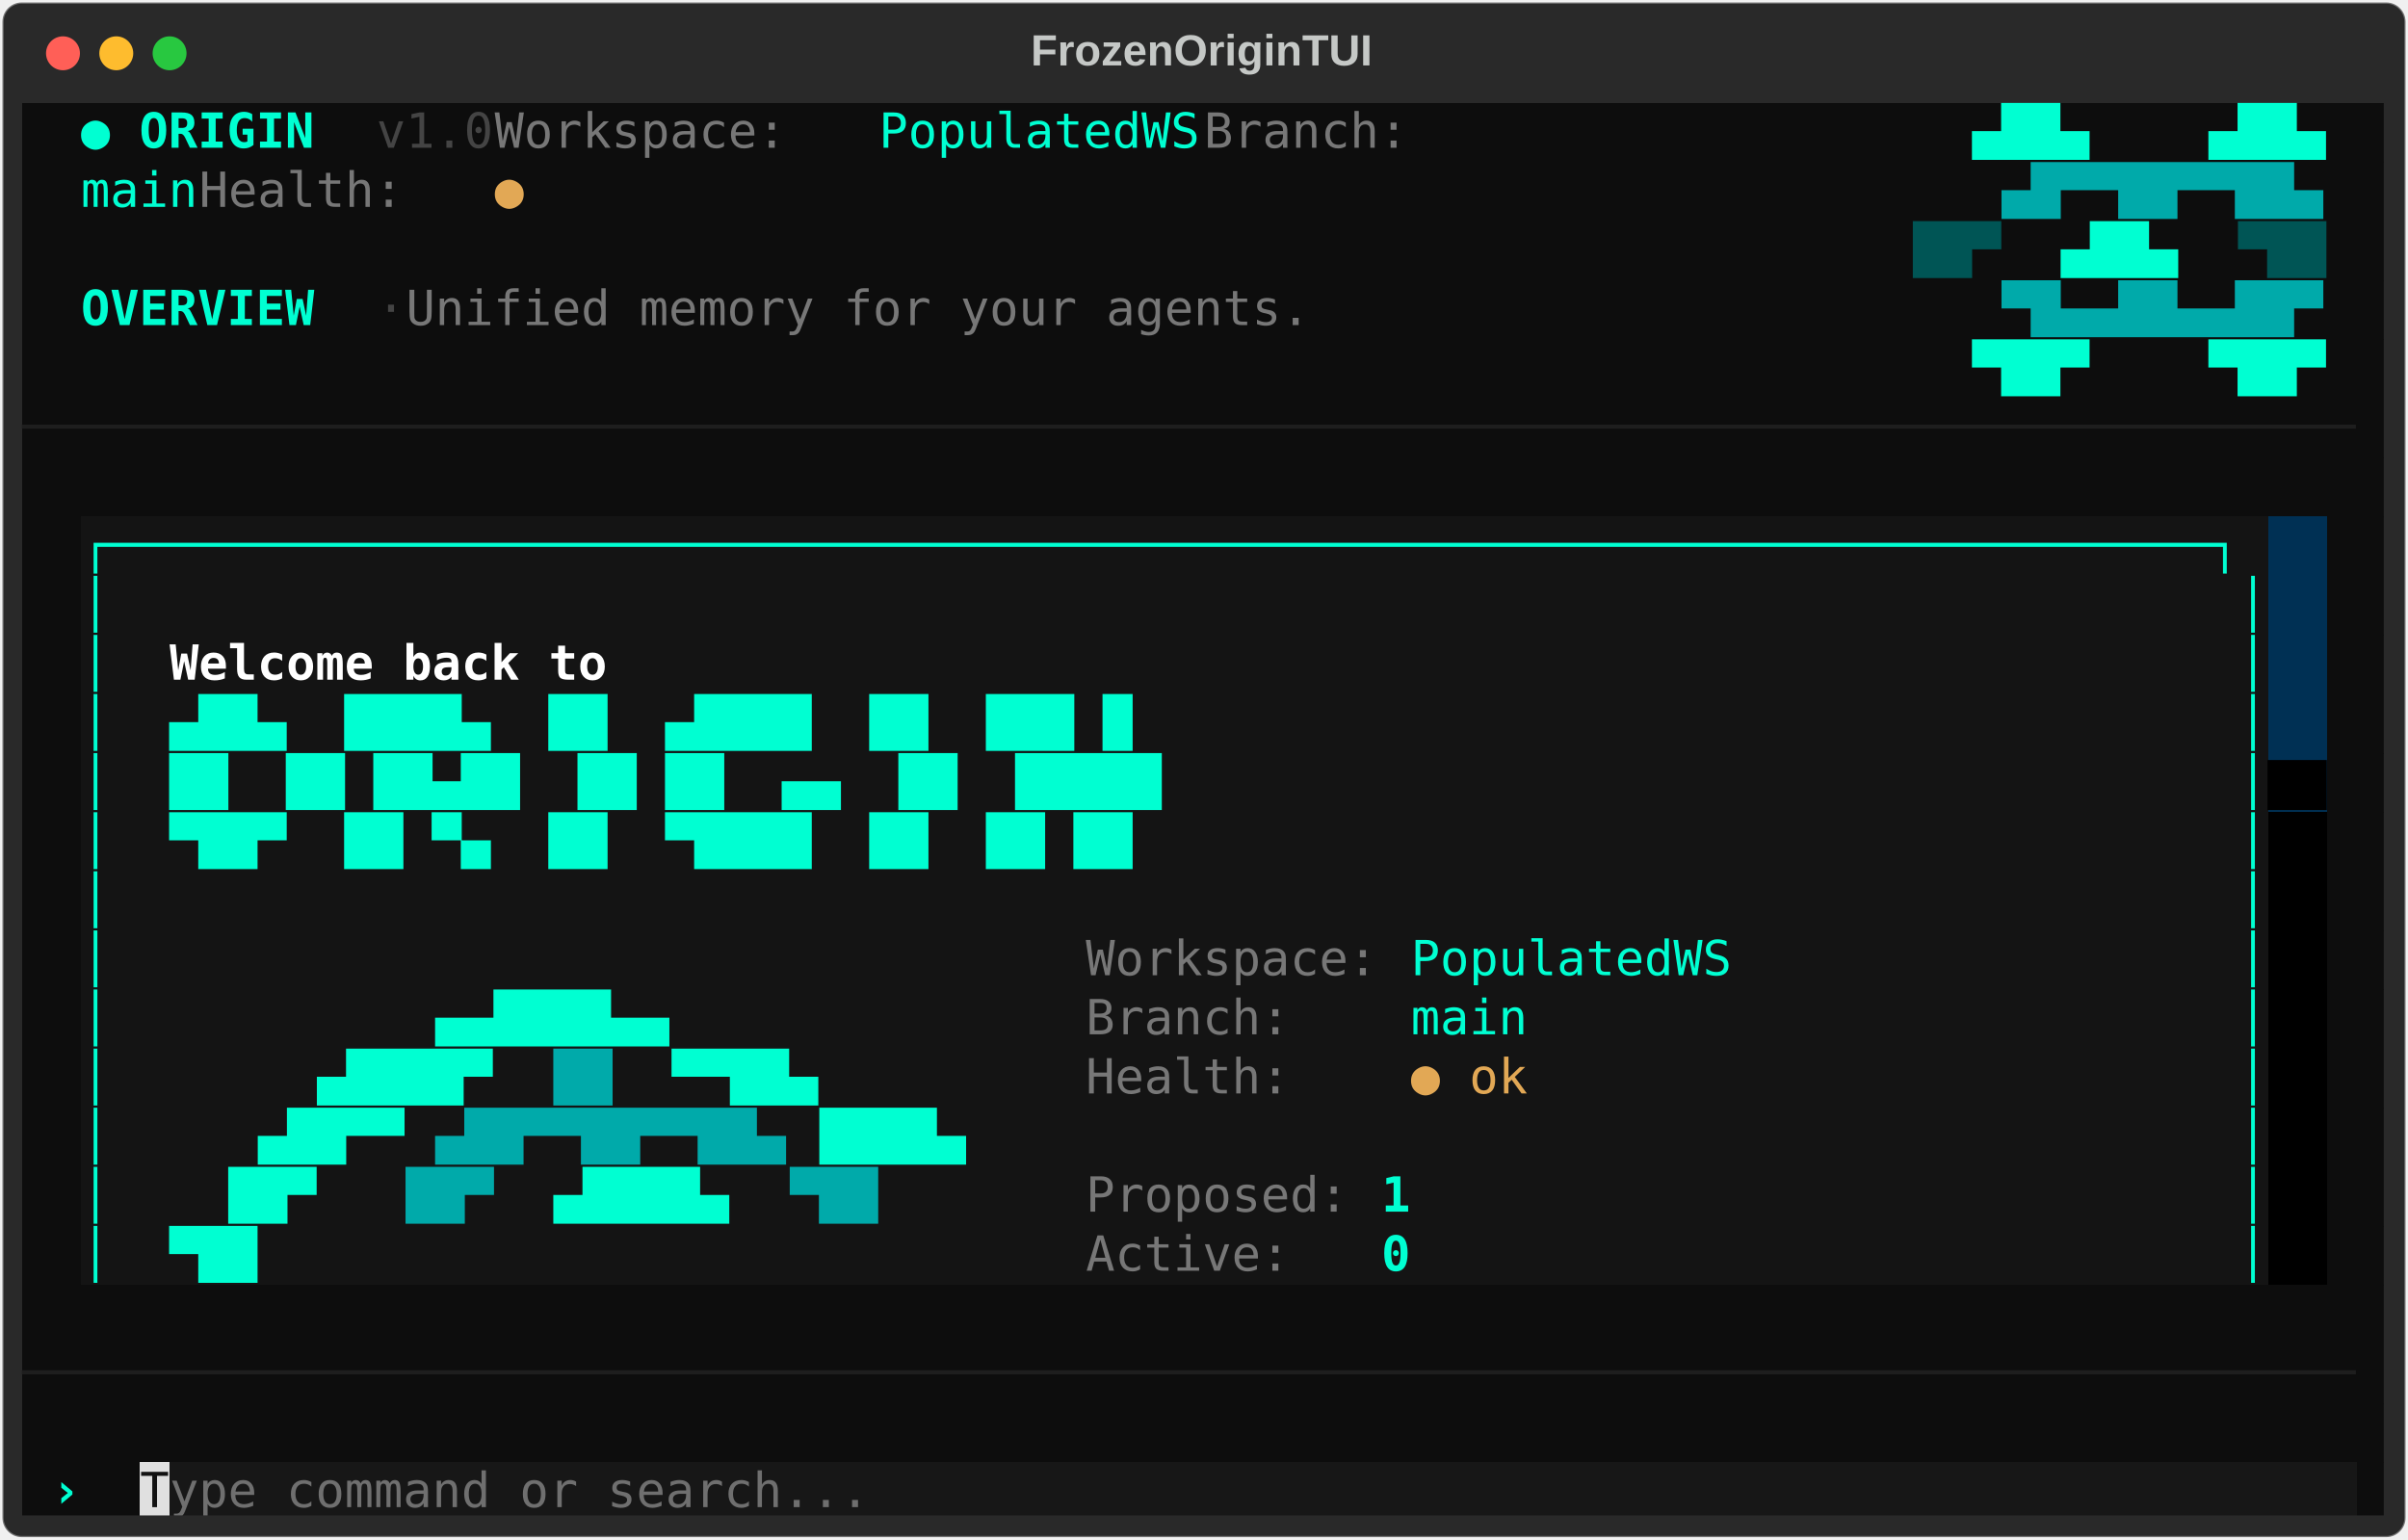
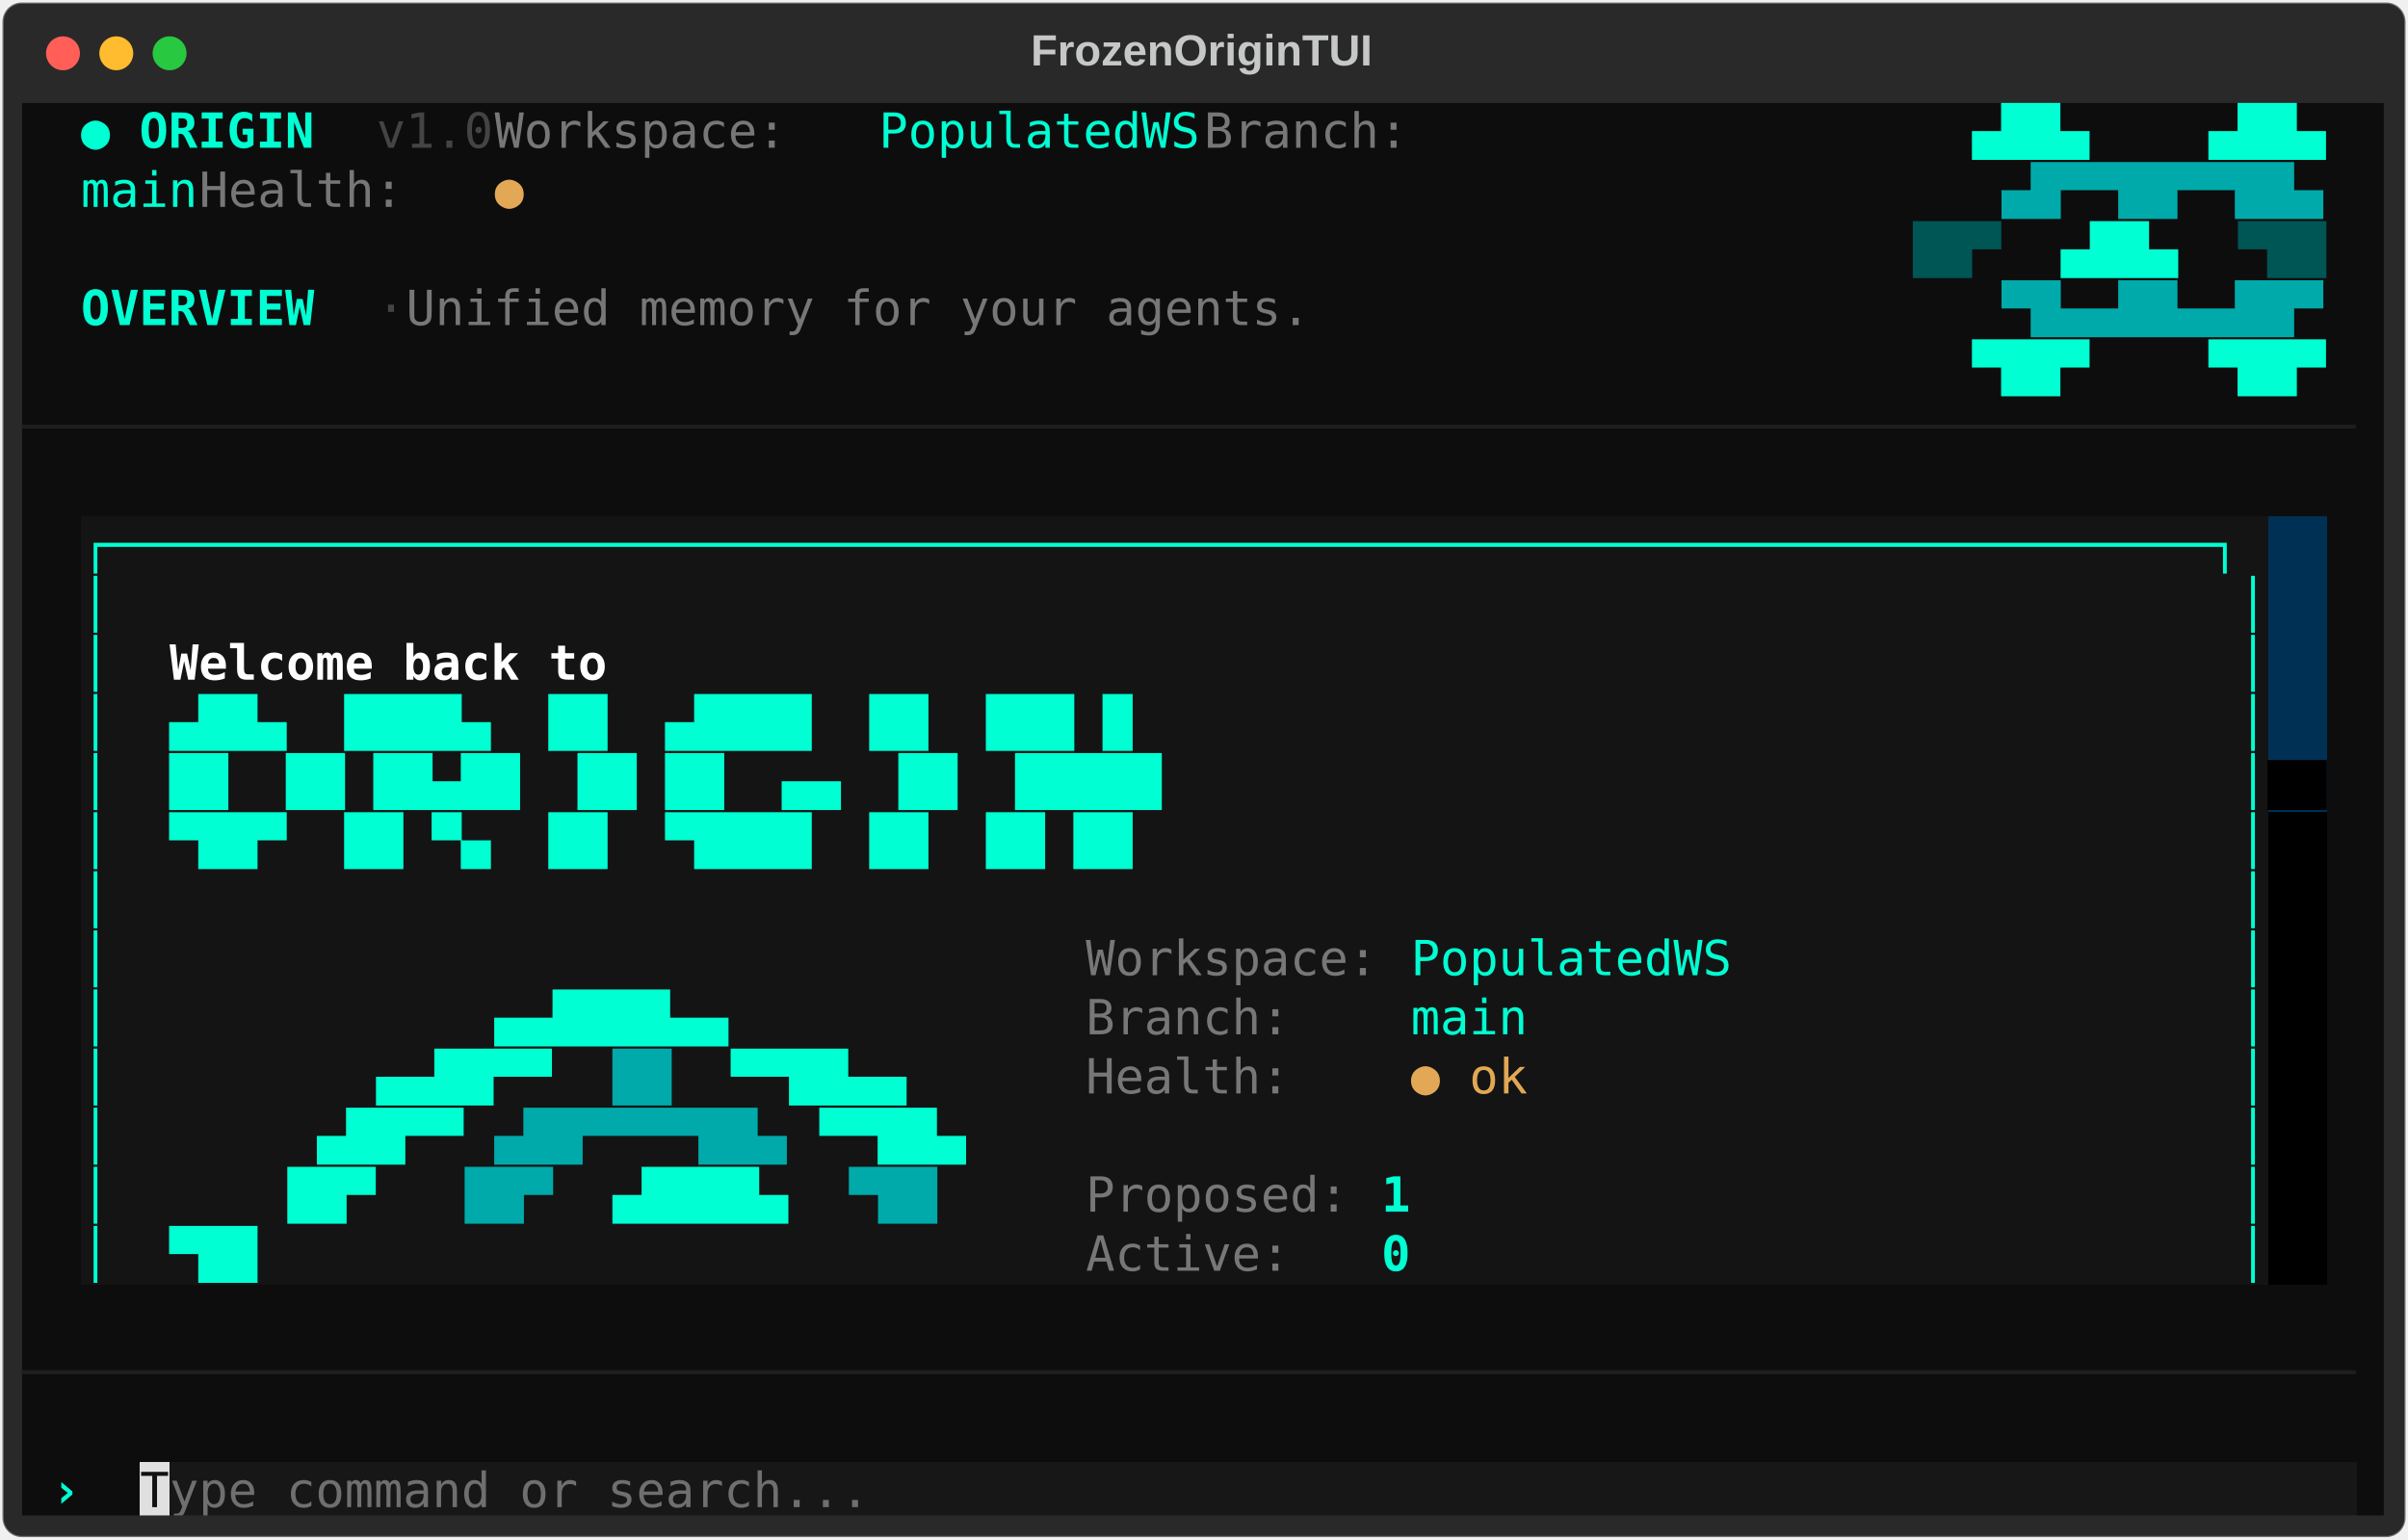
<svg xmlns="http://www.w3.org/2000/svg" class="rich-terminal" viewBox="0 0 994 635.6">
  <style>

    @font-face {
        font-family: "Fira Code";
        src: local("FiraCode-Regular"),
                url("https://cdnjs.cloudflare.com/ajax/libs/firacode/6.2.0/woff2/FiraCode-Regular.woff2") format("woff2"),
                url("https://cdnjs.cloudflare.com/ajax/libs/firacode/6.2.0/woff/FiraCode-Regular.woff") format("woff");
        font-style: normal;
        font-weight: 400;
    }
    @font-face {
        font-family: "Fira Code";
        src: local("FiraCode-Bold"),
                url("https://cdnjs.cloudflare.com/ajax/libs/firacode/6.2.0/woff2/FiraCode-Bold.woff2") format("woff2"),
                url("https://cdnjs.cloudflare.com/ajax/libs/firacode/6.2.0/woff/FiraCode-Bold.woff") format("woff");
        font-style: bold;
        font-weight: 700;
    }

    .terminal-matrix {
        font-family: Fira Code, monospace;
        font-size: 20px;
        line-height: 24.4px;
        font-variant-east-asian: full-width;
    }

    .terminal-title {
        font-size: 18px;
        font-weight: bold;
        font-family: arial;
    }

    .terminal-r1 { fill: #c5c8c6 }
.terminal-r2 { fill: #00ffd2;font-weight: bold }
.terminal-r3 { fill: #777777 }
.terminal-r4 { fill: #444444 }
.terminal-r5 { fill: #00ffd2 }
.terminal-r6 { fill: #e2a855 }
.terminal-r7 { fill: #00aaaa }
.terminal-r8 { fill: #005555 }
.terminal-r9 { fill: #1e1e1e }
.terminal-r10 { fill: #0d0d0d }
.terminal-r11 { fill: #ffffff;font-weight: bold }
.terminal-r12 { fill: #000000 }
.terminal-r13 { fill: #e0e0e0 }
.terminal-r14 { fill: #121212 }
.terminal-r15 { fill: #6f6f6f }
.terminal-r16 { fill: #ffffff }
    </style>
  <defs>
    <clipPath id="terminal-clip-terminal">
      <rect x="0" y="0" width="975.0" height="584.6" />
    </clipPath>
    <clipPath id="terminal-line-0">
      <rect x="0" y="1.5" width="976" height="24.65" />
    </clipPath>
    <clipPath id="terminal-line-1">
      <rect x="0" y="25.9" width="976" height="24.65" />
    </clipPath>
    <clipPath id="terminal-line-2">
      <rect x="0" y="50.3" width="976" height="24.65" />
    </clipPath>
    <clipPath id="terminal-line-3">
      <rect x="0" y="74.7" width="976" height="24.65" />
    </clipPath>
    <clipPath id="terminal-line-4">
      <rect x="0" y="99.1" width="976" height="24.65" />
    </clipPath>
    <clipPath id="terminal-line-5">
      <rect x="0" y="123.5" width="976" height="24.65" />
    </clipPath>
    <clipPath id="terminal-line-6">
      <rect x="0" y="147.9" width="976" height="24.65" />
    </clipPath>
    <clipPath id="terminal-line-7">
      <rect x="0" y="172.3" width="976" height="24.65" />
    </clipPath>
    <clipPath id="terminal-line-8">
      <rect x="0" y="196.7" width="976" height="24.65" />
    </clipPath>
    <clipPath id="terminal-line-9">
      <rect x="0" y="221.1" width="976" height="24.65" />
    </clipPath>
    <clipPath id="terminal-line-10">
      <rect x="0" y="245.5" width="976" height="24.65" />
    </clipPath>
    <clipPath id="terminal-line-11">
      <rect x="0" y="269.9" width="976" height="24.65" />
    </clipPath>
    <clipPath id="terminal-line-12">
      <rect x="0" y="294.3" width="976" height="24.65" />
    </clipPath>
    <clipPath id="terminal-line-13">
      <rect x="0" y="318.7" width="976" height="24.65" />
    </clipPath>
    <clipPath id="terminal-line-14">
      <rect x="0" y="343.1" width="976" height="24.65" />
    </clipPath>
    <clipPath id="terminal-line-15">
      <rect x="0" y="367.5" width="976" height="24.65" />
    </clipPath>
    <clipPath id="terminal-line-16">
      <rect x="0" y="391.9" width="976" height="24.65" />
    </clipPath>
    <clipPath id="terminal-line-17">
      <rect x="0" y="416.3" width="976" height="24.65" />
    </clipPath>
    <clipPath id="terminal-line-18">
      <rect x="0" y="440.7" width="976" height="24.65" />
    </clipPath>
    <clipPath id="terminal-line-19">
      <rect x="0" y="465.1" width="976" height="24.65" />
    </clipPath>
    <clipPath id="terminal-line-20">
      <rect x="0" y="489.5" width="976" height="24.65" />
    </clipPath>
    <clipPath id="terminal-line-21">
      <rect x="0" y="513.9" width="976" height="24.65" />
    </clipPath>
    <clipPath id="terminal-line-22">
      <rect x="0" y="538.3" width="976" height="24.65" />
    </clipPath>
  </defs>
  <rect fill="#292929" stroke="rgba(255,255,255,0.35)" stroke-width="1" x="1" y="1" width="992" height="633.6" rx="8" />
  <text class="terminal-title" fill="#c5c8c6" text-anchor="middle" x="496" y="27">FrozenOriginTUI</text>
  <g transform="translate(26,22)">
    <circle cx="0" cy="0" r="7" fill="#ff5f57" />
    <circle cx="22" cy="0" r="7" fill="#febc2e" />
    <circle cx="44" cy="0" r="7" fill="#28c840" />
  </g>
  <g transform="translate(9, 41)" clip-path="url(#terminal-clip-terminal)">
    <rect fill="#0d0d0d" x="0" y="1.5" width="24.4" height="24.65" shape-rendering="crispEdges" />
    <rect fill="#0d0d0d" x="24.4" y="1.5" width="97.6" height="24.65" shape-rendering="crispEdges" />
    <rect fill="#0d0d0d" x="122" y="1.5" width="24.4" height="24.65" shape-rendering="crispEdges" />
    <rect fill="#0d0d0d" x="146.4" y="1.5" width="48.8" height="24.65" shape-rendering="crispEdges" />
    <rect fill="#0d0d0d" x="195.2" y="1.5" width="158.6" height="24.65" shape-rendering="crispEdges" />
    <rect fill="#0d0d0d" x="353.8" y="1.5" width="134.2" height="24.65" shape-rendering="crispEdges" />
    <rect fill="#0d0d0d" x="488" y="1.5" width="317.2" height="24.65" shape-rendering="crispEdges" />
    <rect fill="#0d0d0d" x="805.2" y="1.5" width="48.8" height="24.65" shape-rendering="crispEdges" />
    <rect fill="#0d0d0d" x="854" y="1.5" width="48.8" height="24.65" shape-rendering="crispEdges" />
    <rect fill="#0d0d0d" x="902.8" y="1.5" width="48.8" height="24.65" shape-rendering="crispEdges" />
    <rect fill="#0d0d0d" x="951.6" y="1.5" width="24.4" height="24.65" shape-rendering="crispEdges" />
    <rect fill="#0d0d0d" x="0" y="25.9" width="24.4" height="24.65" shape-rendering="crispEdges" />
    <rect fill="#0d0d0d" x="24.4" y="25.9" width="48.8" height="24.65" shape-rendering="crispEdges" />
    <rect fill="#0d0d0d" x="73.2" y="25.9" width="122" height="24.65" shape-rendering="crispEdges" />
    <rect fill="#0d0d0d" x="195.2" y="25.9" width="12.2" height="24.65" shape-rendering="crispEdges" />
    <rect fill="#0d0d0d" x="207.4" y="25.9" width="610" height="24.65" shape-rendering="crispEdges" />
    <rect fill="#0d0d0d" x="817.4" y="25.9" width="134.2" height="24.65" shape-rendering="crispEdges" />
    <rect fill="#0d0d0d" x="951.6" y="25.9" width="24.4" height="24.65" shape-rendering="crispEdges" />
    <rect fill="#0d0d0d" x="0" y="50.3" width="24.4" height="24.65" shape-rendering="crispEdges" />
    <rect fill="#0d0d0d" x="24.4" y="50.3" width="756.4" height="24.65" shape-rendering="crispEdges" />
    <rect fill="#0d0d0d" x="780.8" y="50.3" width="36.6" height="24.65" shape-rendering="crispEdges" />
    <rect fill="#0d0d0d" x="817.4" y="50.3" width="24.4" height="24.65" shape-rendering="crispEdges" />
    <rect fill="#0d0d0d" x="841.8" y="50.3" width="48.8" height="24.65" shape-rendering="crispEdges" />
    <rect fill="#0d0d0d" x="890.6" y="50.3" width="24.4" height="24.65" shape-rendering="crispEdges" />
    <rect fill="#0d0d0d" x="915" y="50.3" width="36.6" height="24.65" shape-rendering="crispEdges" />
    <rect fill="#0d0d0d" x="951.6" y="50.3" width="24.4" height="24.65" shape-rendering="crispEdges" />
    <rect fill="#0d0d0d" x="0" y="74.7" width="24.4" height="24.65" shape-rendering="crispEdges" />
    <rect fill="#0d0d0d" x="24.4" y="74.7" width="97.6" height="24.65" shape-rendering="crispEdges" />
    <rect fill="#0d0d0d" x="122" y="74.7" width="24.4" height="24.65" shape-rendering="crispEdges" />
    <rect fill="#0d0d0d" x="146.4" y="74.7" width="12.2" height="24.65" shape-rendering="crispEdges" />
    <rect fill="#0d0d0d" x="158.6" y="74.7" width="658.8" height="24.65" shape-rendering="crispEdges" />
    <rect fill="#0d0d0d" x="817.4" y="74.7" width="134.2" height="24.65" shape-rendering="crispEdges" />
    <rect fill="#0d0d0d" x="951.6" y="74.7" width="24.4" height="24.65" shape-rendering="crispEdges" />
    <rect fill="#0d0d0d" x="0" y="99.1" width="24.4" height="24.65" shape-rendering="crispEdges" />
    <rect fill="#0d0d0d" x="24.4" y="99.1" width="780.8" height="24.65" shape-rendering="crispEdges" />
    <rect fill="#0d0d0d" x="805.2" y="99.1" width="48.8" height="24.65" shape-rendering="crispEdges" />
    <rect fill="#0d0d0d" x="854" y="99.1" width="48.8" height="24.65" shape-rendering="crispEdges" />
    <rect fill="#0d0d0d" x="902.8" y="99.1" width="48.8" height="24.65" shape-rendering="crispEdges" />
    <rect fill="#0d0d0d" x="951.6" y="99.1" width="24.4" height="24.65" shape-rendering="crispEdges" />
    <rect fill="#0d0d0d" x="0" y="123.5" width="976" height="24.65" shape-rendering="crispEdges" />
    <rect fill="#0d0d0d" x="0" y="147.9" width="976" height="24.65" shape-rendering="crispEdges" />
    <rect fill="#0d0d0d" x="0" y="172.3" width="24.4" height="24.65" shape-rendering="crispEdges" />
    <rect fill="#141414" x="24.4" y="172.3" width="902.8" height="24.65" shape-rendering="crispEdges" />
    <rect fill="#003054" x="927.2" y="172.3" width="24.4" height="24.65" shape-rendering="crispEdges" />
    <rect fill="#0d0d0d" x="951.6" y="172.3" width="24.4" height="24.65" shape-rendering="crispEdges" />
    <rect fill="#0d0d0d" x="0" y="196.7" width="24.4" height="24.65" shape-rendering="crispEdges" />
    <rect fill="#141414" x="24.4" y="196.7" width="12.2" height="24.65" shape-rendering="crispEdges" />
    <rect fill="#141414" x="36.6" y="196.7" width="878.4" height="24.65" shape-rendering="crispEdges" />
    <rect fill="#141414" x="915" y="196.7" width="12.2" height="24.65" shape-rendering="crispEdges" />
    <rect fill="#003054" x="927.2" y="196.7" width="24.4" height="24.65" shape-rendering="crispEdges" />
    <rect fill="#0d0d0d" x="951.6" y="196.7" width="24.4" height="24.65" shape-rendering="crispEdges" />
    <rect fill="#0d0d0d" x="0" y="221.1" width="24.4" height="24.65" shape-rendering="crispEdges" />
    <rect fill="#141414" x="24.4" y="221.1" width="12.2" height="24.65" shape-rendering="crispEdges" />
    <rect fill="#141414" x="36.6" y="221.1" width="24.4" height="24.65" shape-rendering="crispEdges" />
    <rect fill="#141414" x="61" y="221.1" width="183" height="24.65" shape-rendering="crispEdges" />
    <rect fill="#141414" x="244" y="221.1" width="671" height="24.65" shape-rendering="crispEdges" />
    <rect fill="#141414" x="915" y="221.1" width="12.2" height="24.65" shape-rendering="crispEdges" />
    <rect fill="#003054" x="927.2" y="221.1" width="24.4" height="24.65" shape-rendering="crispEdges" />
    <rect fill="#0d0d0d" x="951.6" y="221.1" width="24.4" height="24.65" shape-rendering="crispEdges" />
    <rect fill="#0d0d0d" x="0" y="245.5" width="24.4" height="24.65" shape-rendering="crispEdges" />
    <rect fill="#141414" x="24.4" y="245.5" width="12.2" height="24.65" shape-rendering="crispEdges" />
    <rect fill="#141414" x="36.6" y="245.5" width="24.4" height="24.65" shape-rendering="crispEdges" />
    <rect fill="#141414" x="61" y="245.5" width="414.8" height="24.65" shape-rendering="crispEdges" />
    <rect fill="#141414" x="475.8" y="245.5" width="439.2" height="24.65" shape-rendering="crispEdges" />
    <rect fill="#141414" x="915" y="245.5" width="12.2" height="24.65" shape-rendering="crispEdges" />
    <rect fill="#003054" x="927.2" y="245.5" width="24.4" height="24.65" shape-rendering="crispEdges" />
    <rect fill="#0d0d0d" x="951.6" y="245.5" width="24.4" height="24.65" shape-rendering="crispEdges" />
    <rect fill="#0d0d0d" x="0" y="269.9" width="24.4" height="24.65" shape-rendering="crispEdges" />
    <rect fill="#141414" x="24.4" y="269.9" width="12.2" height="24.65" shape-rendering="crispEdges" />
    <rect fill="#141414" x="36.6" y="269.9" width="24.4" height="24.65" shape-rendering="crispEdges" />
    <rect fill="#141414" x="61" y="269.9" width="414.8" height="24.65" shape-rendering="crispEdges" />
    <rect fill="#141414" x="475.8" y="269.9" width="439.2" height="24.65" shape-rendering="crispEdges" />
    <rect fill="#141414" x="915" y="269.9" width="12.2" height="24.65" shape-rendering="crispEdges" />
    <rect fill="#003054" x="927.2" y="269.9" width="24.4" height="24.65" shape-rendering="crispEdges" />
    <rect fill="#0d0d0d" x="951.6" y="269.9" width="24.4" height="24.65" shape-rendering="crispEdges" />
    <rect fill="#0d0d0d" x="0" y="294.3" width="24.4" height="24.65" shape-rendering="crispEdges" />
    <rect fill="#141414" x="24.4" y="294.3" width="12.2" height="24.65" shape-rendering="crispEdges" />
    <rect fill="#141414" x="36.6" y="294.3" width="24.4" height="24.65" shape-rendering="crispEdges" />
    <rect fill="#141414" x="61" y="294.3" width="414.8" height="24.65" shape-rendering="crispEdges" />
    <rect fill="#141414" x="475.8" y="294.3" width="439.2" height="24.65" shape-rendering="crispEdges" />
    <rect fill="#141414" x="915" y="294.3" width="12.2" height="24.65" shape-rendering="crispEdges" />
    <rect fill="#000000" x="927.2" y="294.3" width="24.4" height="24.65" shape-rendering="crispEdges" />
    <rect fill="#0d0d0d" x="951.6" y="294.3" width="24.4" height="24.65" shape-rendering="crispEdges" />
    <rect fill="#0d0d0d" x="0" y="318.7" width="24.4" height="24.65" shape-rendering="crispEdges" />
    <rect fill="#141414" x="24.4" y="318.7" width="12.2" height="24.65" shape-rendering="crispEdges" />
    <rect fill="#141414" x="36.6" y="318.7" width="878.4" height="24.65" shape-rendering="crispEdges" />
    <rect fill="#141414" x="915" y="318.7" width="12.2" height="24.65" shape-rendering="crispEdges" />
    <rect fill="#000000" x="927.2" y="318.7" width="24.4" height="24.65" shape-rendering="crispEdges" />
    <rect fill="#0d0d0d" x="951.6" y="318.7" width="24.4" height="24.65" shape-rendering="crispEdges" />
    <rect fill="#0d0d0d" x="0" y="343.1" width="24.4" height="24.65" shape-rendering="crispEdges" />
    <rect fill="#141414" x="24.4" y="343.1" width="12.2" height="24.65" shape-rendering="crispEdges" />
    <rect fill="#141414" x="36.6" y="343.1" width="24.4" height="24.65" shape-rendering="crispEdges" />
    <rect fill="#141414" x="61" y="343.1" width="0" height="24.65" shape-rendering="crispEdges" />
    <rect fill="#141414" x="61" y="343.1" width="329.4" height="24.65" shape-rendering="crispEdges" />
    <rect fill="#141414" x="390.4" y="343.1" width="48.8" height="24.65" shape-rendering="crispEdges" />
    <rect fill="#141414" x="439.2" y="343.1" width="122" height="24.65" shape-rendering="crispEdges" />
    <rect fill="#141414" x="561.2" y="343.1" width="12.2" height="24.65" shape-rendering="crispEdges" />
    <rect fill="#141414" x="573.4" y="343.1" width="134.2" height="24.65" shape-rendering="crispEdges" />
    <rect fill="#141414" x="707.6" y="343.1" width="207.4" height="24.65" shape-rendering="crispEdges" />
    <rect fill="#141414" x="915" y="343.1" width="12.2" height="24.65" shape-rendering="crispEdges" />
    <rect fill="#000000" x="927.2" y="343.1" width="24.4" height="24.65" shape-rendering="crispEdges" />
    <rect fill="#0d0d0d" x="951.6" y="343.1" width="24.4" height="24.65" shape-rendering="crispEdges" />
    <rect fill="#0d0d0d" x="0" y="367.5" width="24.4" height="24.65" shape-rendering="crispEdges" />
    <rect fill="#141414" x="24.4" y="367.5" width="12.2" height="24.65" shape-rendering="crispEdges" />
    <rect fill="#141414" x="36.6" y="367.5" width="24.4" height="24.65" shape-rendering="crispEdges" />
-     <rect fill="#141414" x="61" y="367.5" width="109.8" height="24.65" shape-rendering="crispEdges" />
-     <rect fill="#141414" x="170.8" y="367.5" width="97.6" height="24.65" shape-rendering="crispEdges" />
-     <rect fill="#141414" x="268.4" y="367.5" width="122" height="24.65" shape-rendering="crispEdges" />
+     <rect fill="#141414" x="61" y="367.5" width="134.2" height="24.65" shape-rendering="crispEdges" />
+     <rect fill="#141414" x="195.2" y="367.5" width="97.6" height="24.65" shape-rendering="crispEdges" />
+     <rect fill="#141414" x="292.8" y="367.5" width="97.6" height="24.65" shape-rendering="crispEdges" />
    <rect fill="#141414" x="390.4" y="367.5" width="48.8" height="24.65" shape-rendering="crispEdges" />
    <rect fill="#141414" x="439.2" y="367.5" width="85.4" height="24.65" shape-rendering="crispEdges" />
    <rect fill="#141414" x="524.6" y="367.5" width="48.8" height="24.65" shape-rendering="crispEdges" />
    <rect fill="#141414" x="573.4" y="367.5" width="48.8" height="24.65" shape-rendering="crispEdges" />
    <rect fill="#141414" x="622.2" y="367.5" width="292.8" height="24.65" shape-rendering="crispEdges" />
    <rect fill="#141414" x="915" y="367.5" width="12.2" height="24.65" shape-rendering="crispEdges" />
    <rect fill="#000000" x="927.2" y="367.5" width="24.4" height="24.65" shape-rendering="crispEdges" />
    <rect fill="#0d0d0d" x="951.6" y="367.5" width="24.4" height="24.65" shape-rendering="crispEdges" />
    <rect fill="#0d0d0d" x="0" y="391.9" width="24.4" height="24.65" shape-rendering="crispEdges" />
    <rect fill="#141414" x="24.4" y="391.9" width="12.2" height="24.65" shape-rendering="crispEdges" />
    <rect fill="#141414" x="36.6" y="391.9" width="24.4" height="24.65" shape-rendering="crispEdges" />
-     <rect fill="#141414" x="61" y="391.9" width="61" height="24.65" shape-rendering="crispEdges" />
-     <rect fill="#141414" x="122" y="391.9" width="73.2" height="24.65" shape-rendering="crispEdges" />
-     <rect fill="#141414" x="195.2" y="391.9" width="24.4" height="24.65" shape-rendering="crispEdges" />
+     <rect fill="#141414" x="61" y="391.9" width="85.4" height="24.65" shape-rendering="crispEdges" />
+     <rect fill="#141414" x="146.4" y="391.9" width="73.2" height="24.65" shape-rendering="crispEdges" />
    <rect fill="#141414" x="219.6" y="391.9" width="24.4" height="24.65" shape-rendering="crispEdges" />
    <rect fill="#141414" x="244" y="391.9" width="24.4" height="24.65" shape-rendering="crispEdges" />
-     <rect fill="#141414" x="268.4" y="391.9" width="61" height="24.65" shape-rendering="crispEdges" />
-     <rect fill="#141414" x="329.4" y="391.9" width="61" height="24.65" shape-rendering="crispEdges" />
+     <rect fill="#141414" x="268.4" y="391.9" width="24.4" height="24.65" shape-rendering="crispEdges" />
+     <rect fill="#141414" x="292.8" y="391.9" width="73.2" height="24.65" shape-rendering="crispEdges" />
+     <rect fill="#141414" x="366" y="391.9" width="24.4" height="24.65" shape-rendering="crispEdges" />
    <rect fill="#141414" x="390.4" y="391.9" width="48.8" height="24.65" shape-rendering="crispEdges" />
    <rect fill="#141414" x="439.2" y="391.9" width="85.4" height="24.65" shape-rendering="crispEdges" />
    <rect fill="#141414" x="524.6" y="391.9" width="48.8" height="24.65" shape-rendering="crispEdges" />
    <rect fill="#141414" x="573.4" y="391.9" width="48.8" height="24.65" shape-rendering="crispEdges" />
    <rect fill="#141414" x="622.2" y="391.9" width="292.8" height="24.65" shape-rendering="crispEdges" />
    <rect fill="#141414" x="915" y="391.9" width="12.2" height="24.65" shape-rendering="crispEdges" />
    <rect fill="#000000" x="927.2" y="391.9" width="24.4" height="24.65" shape-rendering="crispEdges" />
    <rect fill="#0d0d0d" x="951.6" y="391.9" width="24.4" height="24.65" shape-rendering="crispEdges" />
    <rect fill="#0d0d0d" x="0" y="416.3" width="24.4" height="24.65" shape-rendering="crispEdges" />
    <rect fill="#141414" x="24.4" y="416.3" width="12.2" height="24.65" shape-rendering="crispEdges" />
    <rect fill="#141414" x="36.6" y="416.3" width="24.4" height="24.65" shape-rendering="crispEdges" />
-     <rect fill="#141414" x="61" y="416.3" width="36.6" height="24.65" shape-rendering="crispEdges" />
-     <rect fill="#141414" x="97.6" y="416.3" width="61" height="24.65" shape-rendering="crispEdges" />
-     <rect fill="#141414" x="158.6" y="416.3" width="12.2" height="24.65" shape-rendering="crispEdges" />
-     <rect fill="#141414" x="170.8" y="416.3" width="146.4" height="24.65" shape-rendering="crispEdges" />
+     <rect fill="#141414" x="61" y="416.3" width="61" height="24.65" shape-rendering="crispEdges" />
+     <rect fill="#141414" x="122" y="416.3" width="61" height="24.65" shape-rendering="crispEdges" />
+     <rect fill="#141414" x="183" y="416.3" width="12.2" height="24.65" shape-rendering="crispEdges" />
+     <rect fill="#141414" x="195.2" y="416.3" width="122" height="24.65" shape-rendering="crispEdges" />
    <rect fill="#141414" x="317.2" y="416.3" width="12.2" height="24.65" shape-rendering="crispEdges" />
    <rect fill="#141414" x="329.4" y="416.3" width="61" height="24.65" shape-rendering="crispEdges" />
    <rect fill="#141414" x="390.4" y="416.3" width="524.6" height="24.65" shape-rendering="crispEdges" />
    <rect fill="#141414" x="915" y="416.3" width="12.2" height="24.65" shape-rendering="crispEdges" />
    <rect fill="#000000" x="927.2" y="416.3" width="24.4" height="24.65" shape-rendering="crispEdges" />
    <rect fill="#0d0d0d" x="951.6" y="416.3" width="24.4" height="24.65" shape-rendering="crispEdges" />
    <rect fill="#0d0d0d" x="0" y="440.7" width="24.4" height="24.65" shape-rendering="crispEdges" />
    <rect fill="#141414" x="24.4" y="440.7" width="12.2" height="24.65" shape-rendering="crispEdges" />
    <rect fill="#141414" x="36.6" y="440.7" width="24.4" height="24.65" shape-rendering="crispEdges" />
-     <rect fill="#141414" x="61" y="440.7" width="24.4" height="24.65" shape-rendering="crispEdges" />
-     <rect fill="#141414" x="85.4" y="440.7" width="36.6" height="24.65" shape-rendering="crispEdges" />
-     <rect fill="#141414" x="122" y="440.7" width="36.6" height="24.65" shape-rendering="crispEdges" />
-     <rect fill="#141414" x="158.6" y="440.7" width="36.6" height="24.65" shape-rendering="crispEdges" />
-     <rect fill="#141414" x="195.2" y="440.7" width="24.4" height="24.65" shape-rendering="crispEdges" />
-     <rect fill="#141414" x="219.6" y="440.7" width="73.2" height="24.65" shape-rendering="crispEdges" />
-     <rect fill="#141414" x="292.8" y="440.7" width="24.4" height="24.65" shape-rendering="crispEdges" />
-     <rect fill="#141414" x="317.2" y="440.7" width="36.6" height="24.65" shape-rendering="crispEdges" />
-     <rect fill="#141414" x="353.8" y="440.7" width="36.6" height="24.65" shape-rendering="crispEdges" />
+     <rect fill="#141414" x="61" y="440.7" width="48.8" height="24.65" shape-rendering="crispEdges" />
+     <rect fill="#141414" x="109.8" y="440.7" width="36.6" height="24.65" shape-rendering="crispEdges" />
+     <rect fill="#141414" x="146.4" y="440.7" width="36.6" height="24.65" shape-rendering="crispEdges" />
+     <rect fill="#141414" x="183" y="440.7" width="36.6" height="24.65" shape-rendering="crispEdges" />
+     <rect fill="#141414" x="219.6" y="440.7" width="24.4" height="24.65" shape-rendering="crispEdges" />
+     <rect fill="#141414" x="244" y="440.7" width="73.2" height="24.65" shape-rendering="crispEdges" />
+     <rect fill="#141414" x="317.2" y="440.7" width="24.4" height="24.65" shape-rendering="crispEdges" />
+     <rect fill="#141414" x="341.6" y="440.7" width="36.6" height="24.65" shape-rendering="crispEdges" />
+     <rect fill="#141414" x="378.2" y="440.7" width="12.2" height="24.65" shape-rendering="crispEdges" />
    <rect fill="#141414" x="390.4" y="440.7" width="48.8" height="24.65" shape-rendering="crispEdges" />
    <rect fill="#141414" x="439.2" y="440.7" width="109.8" height="24.65" shape-rendering="crispEdges" />
    <rect fill="#141414" x="549" y="440.7" width="12.2" height="24.65" shape-rendering="crispEdges" />
    <rect fill="#141414" x="561.2" y="440.7" width="12.2" height="24.65" shape-rendering="crispEdges" />
    <rect fill="#141414" x="573.4" y="440.7" width="341.6" height="24.65" shape-rendering="crispEdges" />
    <rect fill="#141414" x="915" y="440.7" width="12.2" height="24.65" shape-rendering="crispEdges" />
    <rect fill="#000000" x="927.2" y="440.7" width="24.4" height="24.65" shape-rendering="crispEdges" />
    <rect fill="#0d0d0d" x="951.6" y="440.7" width="24.4" height="24.65" shape-rendering="crispEdges" />
    <rect fill="#0d0d0d" x="0" y="465.1" width="24.4" height="24.65" shape-rendering="crispEdges" />
    <rect fill="#141414" x="24.4" y="465.1" width="12.2" height="24.65" shape-rendering="crispEdges" />
    <rect fill="#141414" x="36.6" y="465.1" width="24.4" height="24.65" shape-rendering="crispEdges" />
    <rect fill="#141414" x="61" y="465.1" width="36.6" height="24.65" shape-rendering="crispEdges" />
    <rect fill="#141414" x="97.6" y="465.1" width="292.8" height="24.65" shape-rendering="crispEdges" />
    <rect fill="#141414" x="390.4" y="465.1" width="48.8" height="24.65" shape-rendering="crispEdges" />
    <rect fill="#141414" x="439.2" y="465.1" width="85.4" height="24.65" shape-rendering="crispEdges" />
    <rect fill="#141414" x="524.6" y="465.1" width="36.6" height="24.65" shape-rendering="crispEdges" />
    <rect fill="#141414" x="561.2" y="465.1" width="12.2" height="24.65" shape-rendering="crispEdges" />
    <rect fill="#141414" x="573.4" y="465.1" width="341.6" height="24.65" shape-rendering="crispEdges" />
    <rect fill="#141414" x="915" y="465.1" width="12.2" height="24.65" shape-rendering="crispEdges" />
    <rect fill="#000000" x="927.2" y="465.1" width="24.4" height="24.65" shape-rendering="crispEdges" />
    <rect fill="#0d0d0d" x="951.6" y="465.1" width="24.4" height="24.65" shape-rendering="crispEdges" />
    <rect fill="#0d0d0d" x="0" y="489.5" width="976" height="24.65" shape-rendering="crispEdges" />
    <rect fill="#0d0d0d" x="0" y="513.9" width="976" height="24.65" shape-rendering="crispEdges" />
    <rect fill="#0d0d0d" x="0" y="538.3" width="976" height="24.65" shape-rendering="crispEdges" />
    <rect fill="#0d0d0d" x="0" y="562.7" width="12.2" height="24.65" shape-rendering="crispEdges" />
    <rect fill="#0d0d0d" x="12.2" y="562.7" width="36.6" height="24.65" shape-rendering="crispEdges" />
    <rect fill="#e0e0e0" x="48.8" y="562.7" width="12.2" height="24.65" shape-rendering="crispEdges" />
    <rect fill="#171717" x="61" y="562.7" width="292.8" height="24.65" shape-rendering="crispEdges" />
    <rect fill="#171717" x="353.8" y="562.7" width="610" height="24.65" shape-rendering="crispEdges" />
    <rect fill="#0d0d0d" x="963.8" y="562.7" width="12.2" height="24.65" shape-rendering="crispEdges" />
    <g class="terminal-matrix">
      <text class="terminal-r2" x="24.4" y="20" textLength="97.6" clip-path="url(#terminal-line-0)">● ORIGIN</text>
      <text class="terminal-r4" x="146.4" y="20" textLength="48.8" clip-path="url(#terminal-line-0)">v1.0</text>
      <text class="terminal-r3" x="195.2" y="20" textLength="158.6" clip-path="url(#terminal-line-0)">  Workspace: </text>
      <text class="terminal-r5" x="353.8" y="20" textLength="134.2" clip-path="url(#terminal-line-0)">PopulatedWS</text>
      <text class="terminal-r3" x="488" y="20" textLength="317.2" clip-path="url(#terminal-line-0)">  Branch:                 </text>
      <text class="terminal-r5" x="805.2" y="20" textLength="48.8" clip-path="url(#terminal-line-0)">▄██▄</text>
      <text class="terminal-r5" x="902.8" y="20" textLength="48.8" clip-path="url(#terminal-line-0)">▄██▄</text>
      <text class="terminal-r1" x="976" y="20" textLength="12.2" clip-path="url(#terminal-line-0)">
</text>
      <text class="terminal-r5" x="24.4" y="44.4" textLength="48.8" clip-path="url(#terminal-line-1)">main</text>
      <text class="terminal-r3" x="73.2" y="44.4" textLength="122" clip-path="url(#terminal-line-1)">  Health: </text>
      <text class="terminal-r6" x="195.2" y="44.4" textLength="12.2" clip-path="url(#terminal-line-1)">●</text>
      <text class="terminal-r7" x="817.4" y="44.4" textLength="134.2" clip-path="url(#terminal-line-1)">▄█▀▀██▀▀██▄</text>
      <text class="terminal-r1" x="976" y="44.4" textLength="12.2" clip-path="url(#terminal-line-1)">
</text>
      <text class="terminal-r8" x="780.8" y="68.8" textLength="36.6" clip-path="url(#terminal-line-2)">██▀</text>
      <text class="terminal-r5" x="841.8" y="68.8" textLength="48.8" clip-path="url(#terminal-line-2)">▄██▄</text>
      <text class="terminal-r8" x="915" y="68.8" textLength="36.6" clip-path="url(#terminal-line-2)">▀██</text>
      <text class="terminal-r1" x="976" y="68.8" textLength="12.2" clip-path="url(#terminal-line-2)">
</text>
      <text class="terminal-r2" x="24.4" y="93.2" textLength="97.6" clip-path="url(#terminal-line-3)">OVERVIEW</text>
      <text class="terminal-r4" x="146.4" y="93.2" textLength="12.2" clip-path="url(#terminal-line-3)">·</text>
      <text class="terminal-r3" x="158.6" y="93.2" textLength="658.8" clip-path="url(#terminal-line-3)">  Unified memory for your agents.                     </text>
      <text class="terminal-r7" x="817.4" y="93.2" textLength="134.2" clip-path="url(#terminal-line-3)">▀█▄▄██▄▄██▀</text>
      <text class="terminal-r1" x="976" y="93.2" textLength="12.2" clip-path="url(#terminal-line-3)">
</text>
      <text class="terminal-r5" x="805.2" y="117.6" textLength="48.8" clip-path="url(#terminal-line-4)">▀██▀</text>
      <text class="terminal-r5" x="902.8" y="117.6" textLength="48.8" clip-path="url(#terminal-line-4)">▀██▀</text>
      <text class="terminal-r1" x="976" y="117.6" textLength="12.2" clip-path="url(#terminal-line-4)">
</text>
      <text class="terminal-r9" x="0" y="142" textLength="976" clip-path="url(#terminal-line-5)">────────────────────────────────────────────────────────────────────────────────</text>
      <text class="terminal-r1" x="976" y="142" textLength="12.2" clip-path="url(#terminal-line-5)">
</text>
      <text class="terminal-r1" x="976" y="166.4" textLength="12.2" clip-path="url(#terminal-line-6)">
</text>
      <text class="terminal-r5" x="24.4" y="190.8" textLength="902.8" clip-path="url(#terminal-line-7)">┌────────────────────────────────────────────────────────────────────────┐</text>
      <text class="terminal-r1" x="976" y="190.8" textLength="12.2" clip-path="url(#terminal-line-7)">
</text>
      <text class="terminal-r5" x="24.4" y="215.2" textLength="12.2" clip-path="url(#terminal-line-8)">│</text>
      <text class="terminal-r5" x="915" y="215.2" textLength="12.2" clip-path="url(#terminal-line-8)">│</text>
      <text class="terminal-r1" x="976" y="215.2" textLength="12.2" clip-path="url(#terminal-line-8)">
</text>
      <text class="terminal-r5" x="24.4" y="239.6" textLength="12.2" clip-path="url(#terminal-line-9)">│</text>
      <text class="terminal-r11" x="61" y="239.6" textLength="183" clip-path="url(#terminal-line-9)">Welcome back to</text>
      <text class="terminal-r5" x="915" y="239.6" textLength="12.2" clip-path="url(#terminal-line-9)">│</text>
      <text class="terminal-r1" x="976" y="239.6" textLength="12.2" clip-path="url(#terminal-line-9)">
</text>
      <text class="terminal-r5" x="24.4" y="264" textLength="12.2" clip-path="url(#terminal-line-10)">│</text>
      <text class="terminal-r2" x="61" y="264" textLength="414.8" clip-path="url(#terminal-line-10)"> ▄██▄  ████▄  ██  ▄████  ██  ███ █</text>
      <text class="terminal-r5" x="915" y="264" textLength="12.2" clip-path="url(#terminal-line-10)">│</text>
      <text class="terminal-r1" x="976" y="264" textLength="12.2" clip-path="url(#terminal-line-10)">
</text>
      <text class="terminal-r5" x="24.4" y="288.4" textLength="12.2" clip-path="url(#terminal-line-11)">│</text>
      <text class="terminal-r2" x="61" y="288.4" textLength="414.8" clip-path="url(#terminal-line-11)">██  ██ ██▄██  ██ ██  ▄▄  ██  █████</text>
      <text class="terminal-r5" x="915" y="288.4" textLength="12.2" clip-path="url(#terminal-line-11)">│</text>
      <text class="terminal-r12" x="927.2" y="288.4" textLength="24.4" clip-path="url(#terminal-line-11)">▇▇</text>
      <text class="terminal-r1" x="976" y="288.4" textLength="12.2" clip-path="url(#terminal-line-11)">
</text>
      <text class="terminal-r5" x="24.4" y="312.8" textLength="12.2" clip-path="url(#terminal-line-12)">│</text>
      <text class="terminal-r2" x="61" y="312.8" textLength="414.8" clip-path="url(#terminal-line-12)"> ▀██▀  ██ ▀▄  ██  ▀████  ██  ██ ██</text>
      <text class="terminal-r5" x="915" y="312.8" textLength="12.2" clip-path="url(#terminal-line-12)">│</text>
      <text class="terminal-r1" x="976" y="312.8" textLength="12.2" clip-path="url(#terminal-line-12)">
</text>
      <text class="terminal-r5" x="24.4" y="337.2" textLength="12.2" clip-path="url(#terminal-line-13)">│</text>
      <text class="terminal-r5" x="915" y="337.2" textLength="12.2" clip-path="url(#terminal-line-13)">│</text>
      <text class="terminal-r1" x="976" y="337.2" textLength="12.2" clip-path="url(#terminal-line-13)">
</text>
      <text class="terminal-r5" x="24.4" y="361.6" textLength="12.2" clip-path="url(#terminal-line-14)">│</text>
      <text class="terminal-r3" x="439.2" y="361.6" textLength="122" clip-path="url(#terminal-line-14)">Workspace:</text>
      <text class="terminal-r5" x="573.4" y="361.6" textLength="134.2" clip-path="url(#terminal-line-14)">PopulatedWS</text>
      <text class="terminal-r5" x="915" y="361.6" textLength="12.2" clip-path="url(#terminal-line-14)">│</text>
      <text class="terminal-r1" x="976" y="361.6" textLength="12.2" clip-path="url(#terminal-line-14)">
</text>
      <text class="terminal-r5" x="24.4" y="386" textLength="12.2" clip-path="url(#terminal-line-15)">│</text>
-       <text class="terminal-r5" x="170.8" y="386" textLength="97.6" clip-path="url(#terminal-line-15)">▄▄████▄▄</text>
+       <text class="terminal-r5" x="195.2" y="386" textLength="97.6" clip-path="url(#terminal-line-15)">▄▄████▄▄</text>
      <text class="terminal-r3" x="439.2" y="386" textLength="85.4" clip-path="url(#terminal-line-15)">Branch:</text>
      <text class="terminal-r5" x="573.4" y="386" textLength="48.8" clip-path="url(#terminal-line-15)">main</text>
      <text class="terminal-r5" x="915" y="386" textLength="12.2" clip-path="url(#terminal-line-15)">│</text>
      <text class="terminal-r1" x="976" y="386" textLength="12.2" clip-path="url(#terminal-line-15)">
</text>
      <text class="terminal-r5" x="24.4" y="410.4" textLength="12.2" clip-path="url(#terminal-line-16)">│</text>
-       <text class="terminal-r5" x="122" y="410.4" textLength="73.2" clip-path="url(#terminal-line-16)">▄████▀</text>
-       <text class="terminal-r7" x="219.6" y="410.4" textLength="24.4" clip-path="url(#terminal-line-16)">██</text>
-       <text class="terminal-r5" x="268.4" y="410.4" textLength="61" clip-path="url(#terminal-line-16)">▀▀██▄</text>
+       <text class="terminal-r5" x="146.4" y="410.4" textLength="73.2" clip-path="url(#terminal-line-16)">▄▄██▀▀</text>
+       <text class="terminal-r7" x="244" y="410.4" textLength="24.4" clip-path="url(#terminal-line-16)">██</text>
+       <text class="terminal-r5" x="292.8" y="410.4" textLength="73.2" clip-path="url(#terminal-line-16)">▀▀██▄▄</text>
      <text class="terminal-r3" x="439.2" y="410.4" textLength="85.4" clip-path="url(#terminal-line-16)">Health:</text>
      <text class="terminal-r6" x="573.4" y="410.4" textLength="48.8" clip-path="url(#terminal-line-16)">● ok</text>
      <text class="terminal-r5" x="915" y="410.4" textLength="12.2" clip-path="url(#terminal-line-16)">│</text>
      <text class="terminal-r1" x="976" y="410.4" textLength="12.2" clip-path="url(#terminal-line-16)">
</text>
      <text class="terminal-r5" x="24.4" y="434.8" textLength="12.2" clip-path="url(#terminal-line-17)">│</text>
-       <text class="terminal-r5" x="97.6" y="434.8" textLength="61" clip-path="url(#terminal-line-17)">▄██▀▀</text>
-       <text class="terminal-r7" x="170.8" y="434.8" textLength="146.4" clip-path="url(#terminal-line-17)">▄██▀▀██▀▀██▄</text>
-       <text class="terminal-r5" x="329.4" y="434.8" textLength="61" clip-path="url(#terminal-line-17)">████▄</text>
+       <text class="terminal-r5" x="122" y="434.8" textLength="61" clip-path="url(#terminal-line-17)">▄██▀▀</text>
+       <text class="terminal-r7" x="195.2" y="434.8" textLength="122" clip-path="url(#terminal-line-17)">▄██▀▀▀▀██▄</text>
+       <text class="terminal-r5" x="329.4" y="434.8" textLength="61" clip-path="url(#terminal-line-17)">▀▀██▄</text>
      <text class="terminal-r5" x="915" y="434.8" textLength="12.2" clip-path="url(#terminal-line-17)">│</text>
      <text class="terminal-r1" x="976" y="434.8" textLength="12.2" clip-path="url(#terminal-line-17)">
</text>
      <text class="terminal-r5" x="24.4" y="459.2" textLength="12.2" clip-path="url(#terminal-line-18)">│</text>
-       <text class="terminal-r5" x="85.4" y="459.2" textLength="36.6" clip-path="url(#terminal-line-18)">██▀</text>
-       <text class="terminal-r7" x="158.6" y="459.2" textLength="36.6" clip-path="url(#terminal-line-18)">██▀</text>
-       <text class="terminal-r5" x="219.6" y="459.2" textLength="73.2" clip-path="url(#terminal-line-18)">▄████▄</text>
-       <text class="terminal-r7" x="317.2" y="459.2" textLength="36.6" clip-path="url(#terminal-line-18)">▀██</text>
+       <text class="terminal-r5" x="109.8" y="459.2" textLength="36.6" clip-path="url(#terminal-line-18)">██▀</text>
+       <text class="terminal-r7" x="183" y="459.2" textLength="36.6" clip-path="url(#terminal-line-18)">██▀</text>
+       <text class="terminal-r5" x="244" y="459.2" textLength="73.2" clip-path="url(#terminal-line-18)">▄████▄</text>
+       <text class="terminal-r7" x="341.6" y="459.2" textLength="36.6" clip-path="url(#terminal-line-18)">▀██</text>
      <text class="terminal-r3" x="439.2" y="459.2" textLength="109.8" clip-path="url(#terminal-line-18)">Proposed:</text>
      <text class="terminal-r2" x="561.2" y="459.2" textLength="12.2" clip-path="url(#terminal-line-18)">1</text>
      <text class="terminal-r5" x="915" y="459.2" textLength="12.2" clip-path="url(#terminal-line-18)">│</text>
      <text class="terminal-r1" x="976" y="459.2" textLength="12.2" clip-path="url(#terminal-line-18)">
</text>
      <text class="terminal-r5" x="24.4" y="483.6" textLength="12.2" clip-path="url(#terminal-line-19)">│</text>
      <text class="terminal-r5" x="61" y="483.6" textLength="36.6" clip-path="url(#terminal-line-19)">▀██</text>
      <text class="terminal-r3" x="439.2" y="483.6" textLength="85.4" clip-path="url(#terminal-line-19)">Active:</text>
      <text class="terminal-r2" x="561.2" y="483.6" textLength="12.2" clip-path="url(#terminal-line-19)">0</text>
      <text class="terminal-r5" x="915" y="483.6" textLength="12.2" clip-path="url(#terminal-line-19)">│</text>
      <text class="terminal-r1" x="976" y="483.6" textLength="12.2" clip-path="url(#terminal-line-19)">
</text>
      <text class="terminal-r1" x="976" y="508" textLength="12.2" clip-path="url(#terminal-line-20)">
</text>
      <text class="terminal-r9" x="0" y="532.4" textLength="976" clip-path="url(#terminal-line-21)">────────────────────────────────────────────────────────────────────────────────</text>
      <text class="terminal-r1" x="976" y="532.4" textLength="12.2" clip-path="url(#terminal-line-21)">
</text>
      <text class="terminal-r1" x="976" y="556.8" textLength="12.2" clip-path="url(#terminal-line-22)">
</text>
      <text class="terminal-r2" x="12.2" y="581.2" textLength="36.6" clip-path="url(#terminal-line-23)"> › </text>
      <text class="terminal-r14" x="48.8" y="581.2" textLength="12.2" clip-path="url(#terminal-line-23)">T</text>
      <text class="terminal-r15" x="61" y="581.2" textLength="292.8" clip-path="url(#terminal-line-23)">ype command or search...</text>
    </g>
  </g>
</svg>
